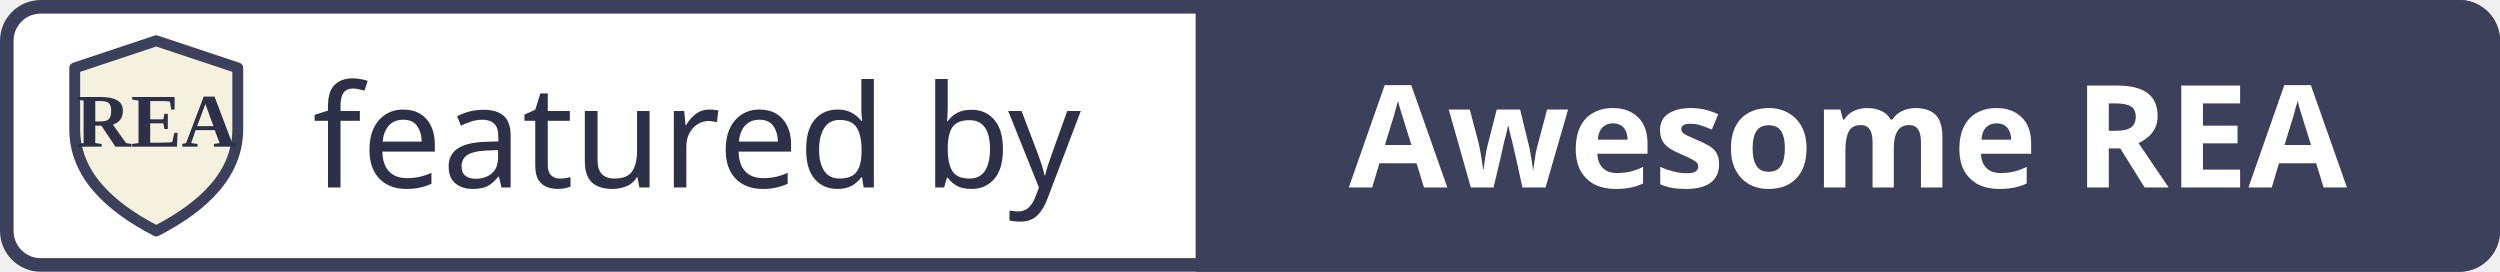
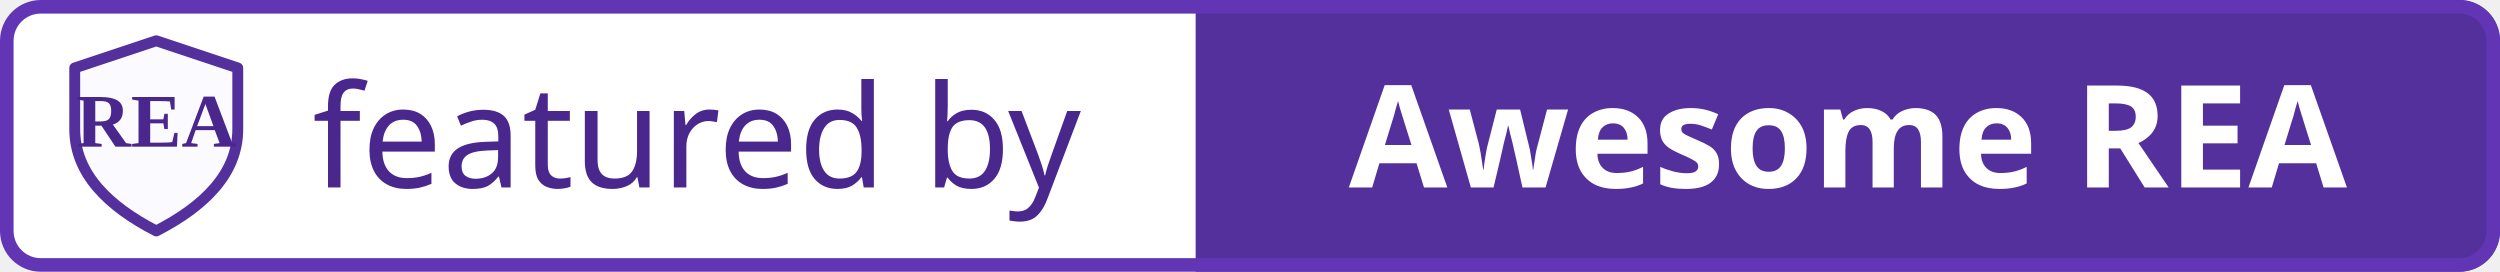
<svg xmlns="http://www.w3.org/2000/svg" width="184" height="20" viewBox="0 0 184 20" role="img" aria-labelledby="badge-title badge-desc">
  <clipPath id="badge-clip">
    <rect width="184" height="20" rx="3" />
  </clipPath>
  <g clip-path="url(#badge-clip)">
    <path fill="#fff" d="M0 0h88v20H0z" />
-     <path fill="#3D405B" d="M88 0h96v20H88z" />
+     <path fill="#53309C" d="M88 0h96v20H88z" />
  </g>
-   <rect x=".5" y=".5" width="183" height="19" rx="2.5" fill="none" stroke="#3D405B" />
-   <path d="m5.5 5 6-2 6 2v4.5c0 3.3-2.5 5.7-6 7.5-3.5-1.8-6-4.2-6-7.5Z" fill="#F4F1DE" stroke="#3D405B" stroke-width=".8" stroke-linejoin="round" />
-   <text x="11.5" y="10.8" text-anchor="middle" font-family="Georgia, 'Times New Roman', serif" font-size="5.6" font-weight="700" fill="#2E3047">REA</text>
+   <rect x=".5" y=".5" width="183" height="19" rx="2.5" fill="none" stroke="#6235B5" />
+   <path d="m5.5 5 6-2 6 2v4.5c0 3.3-2.5 5.7-6 7.5-3.5-1.8-6-4.2-6-7.5Z" fill="#FBFAFE" stroke="#53309C" stroke-width=".8" stroke-linejoin="round" />
+   <text x="11.5" y="10.8" text-anchor="middle" font-family="Georgia, 'Times New Roman', serif" font-size="5.6" font-weight="700" fill="#49278D">REA</text>
  <g font-family="Verdana, Geneva, sans-serif" font-size="10.5">
-     <text x="23" y="13.8" fill="#2E3047">featured by</text>
+     <text x="23" y="13.8" fill="#49278D">featured by</text>
    <text x="136" y="13.8" text-anchor="middle" fill="#fff" font-weight="600" word-spacing="1">Awesome REA</text>
  </g>
</svg>
